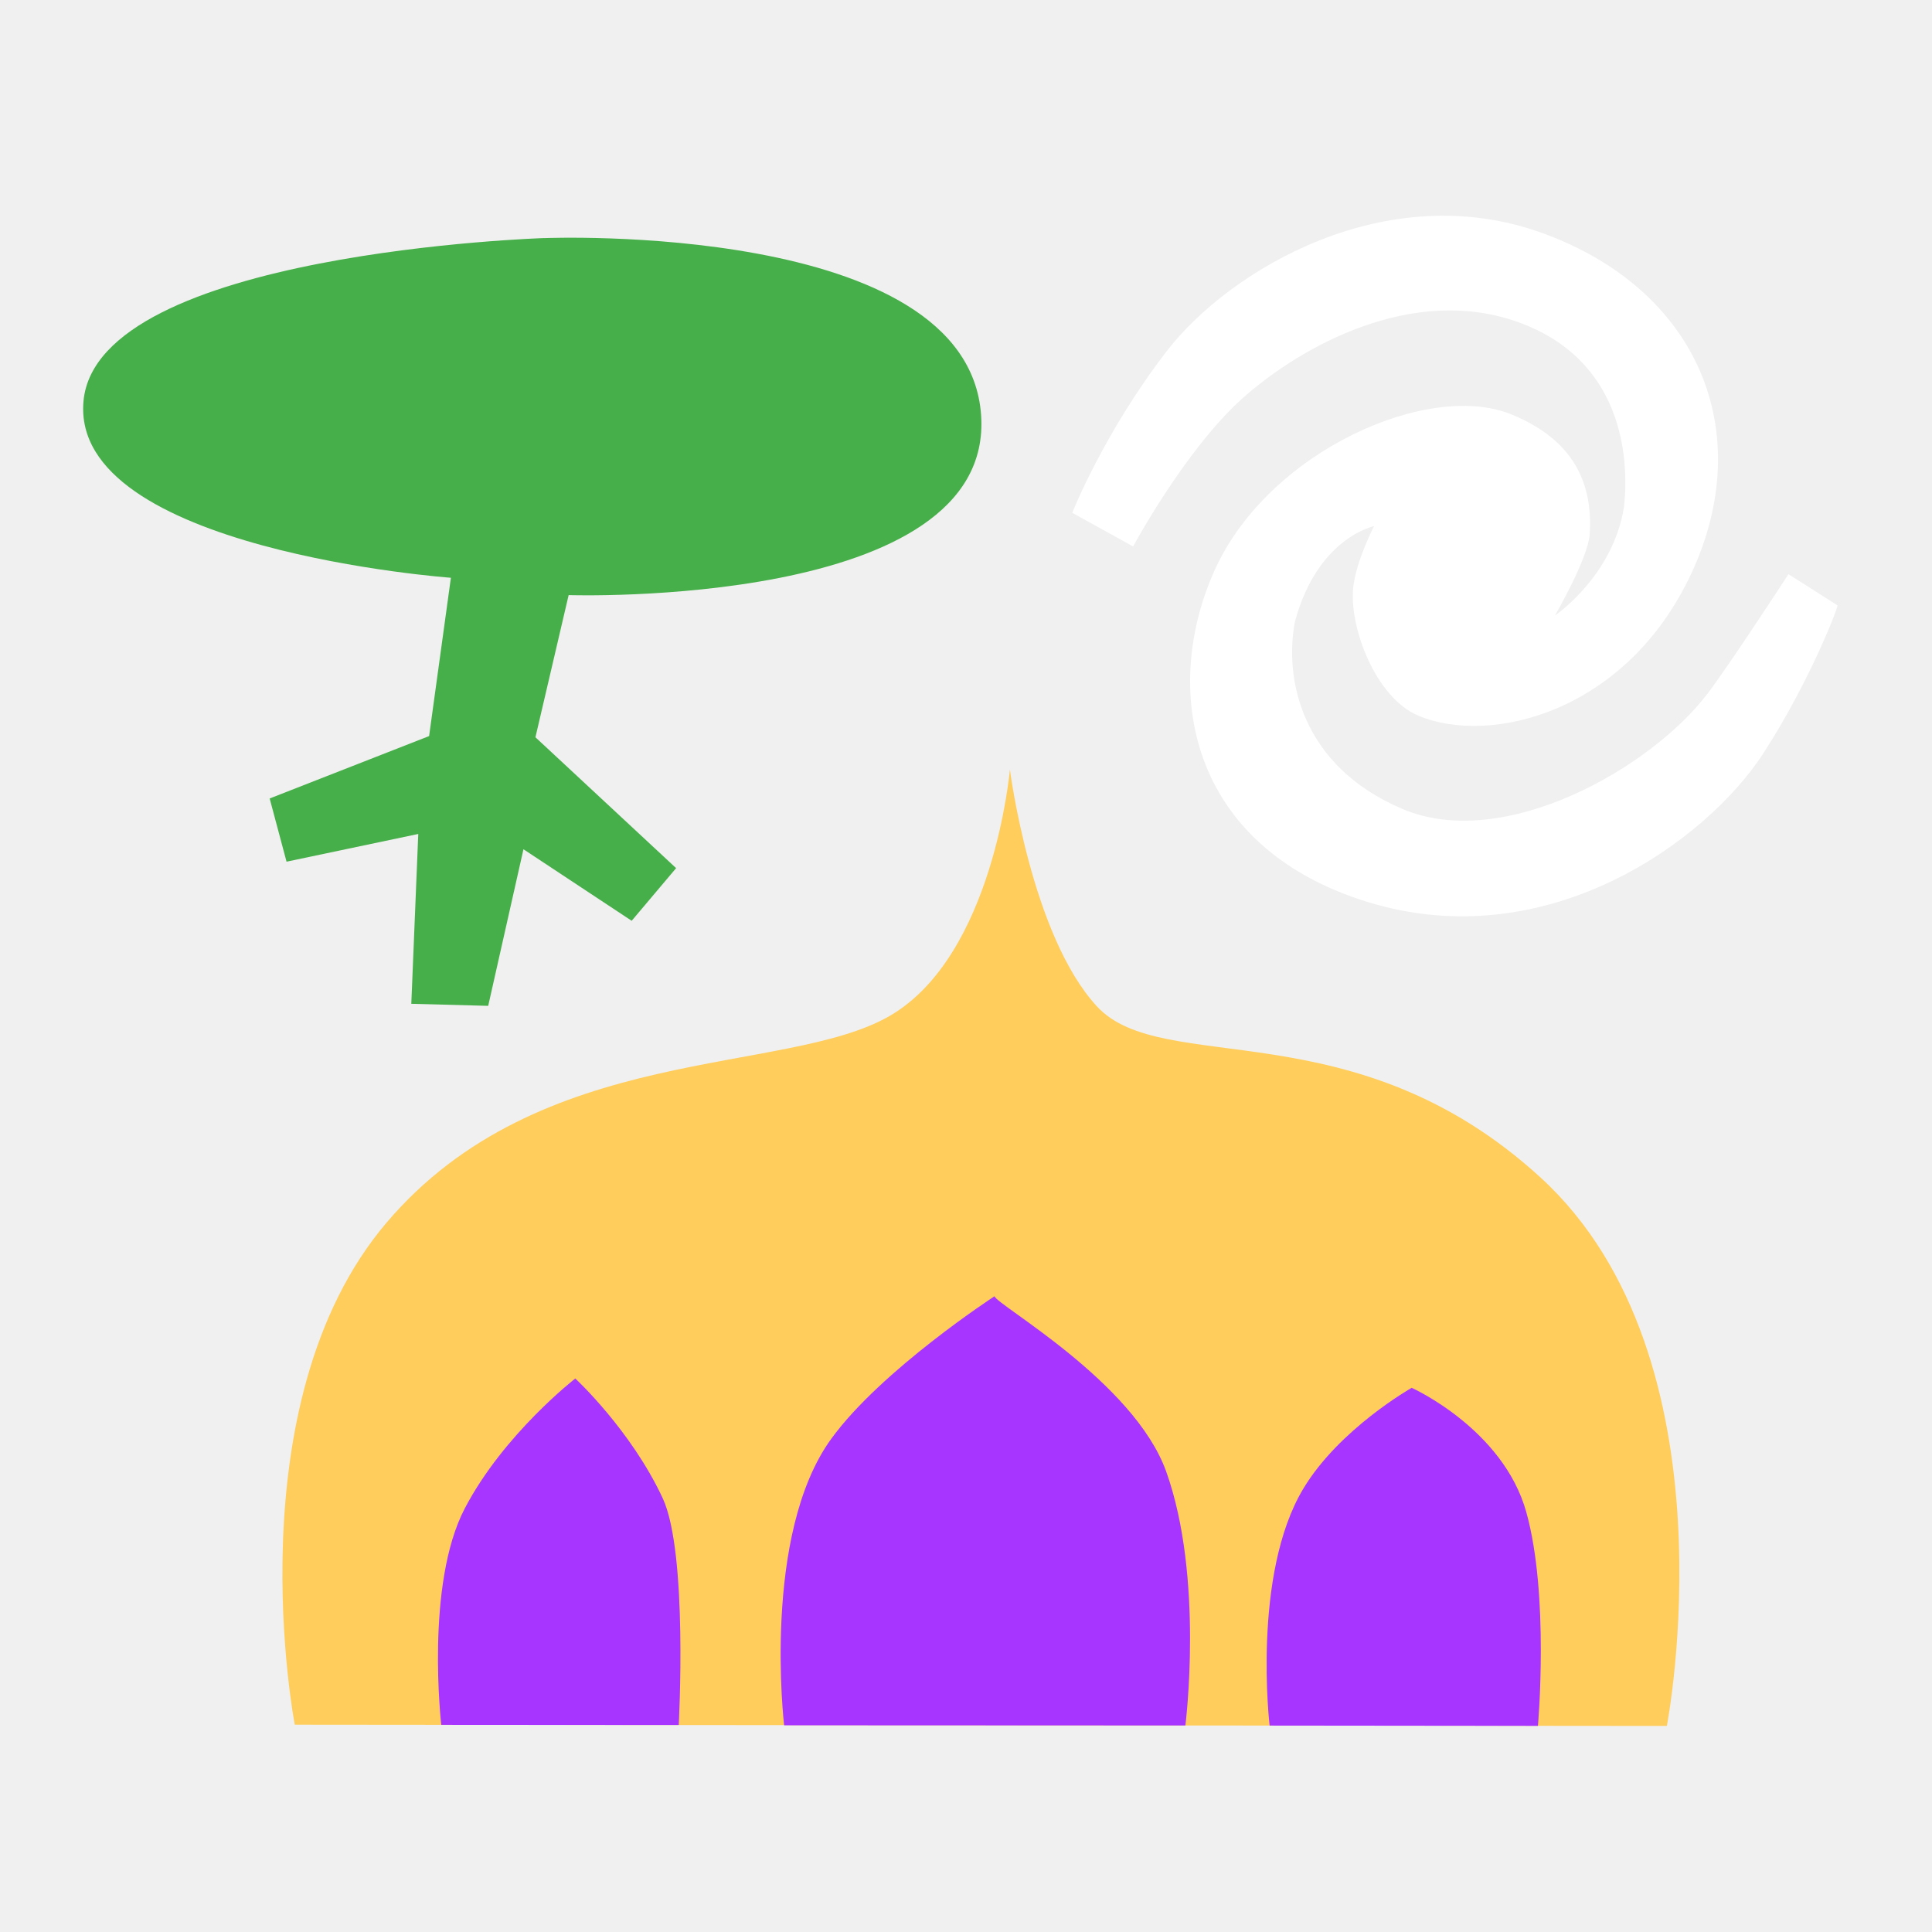
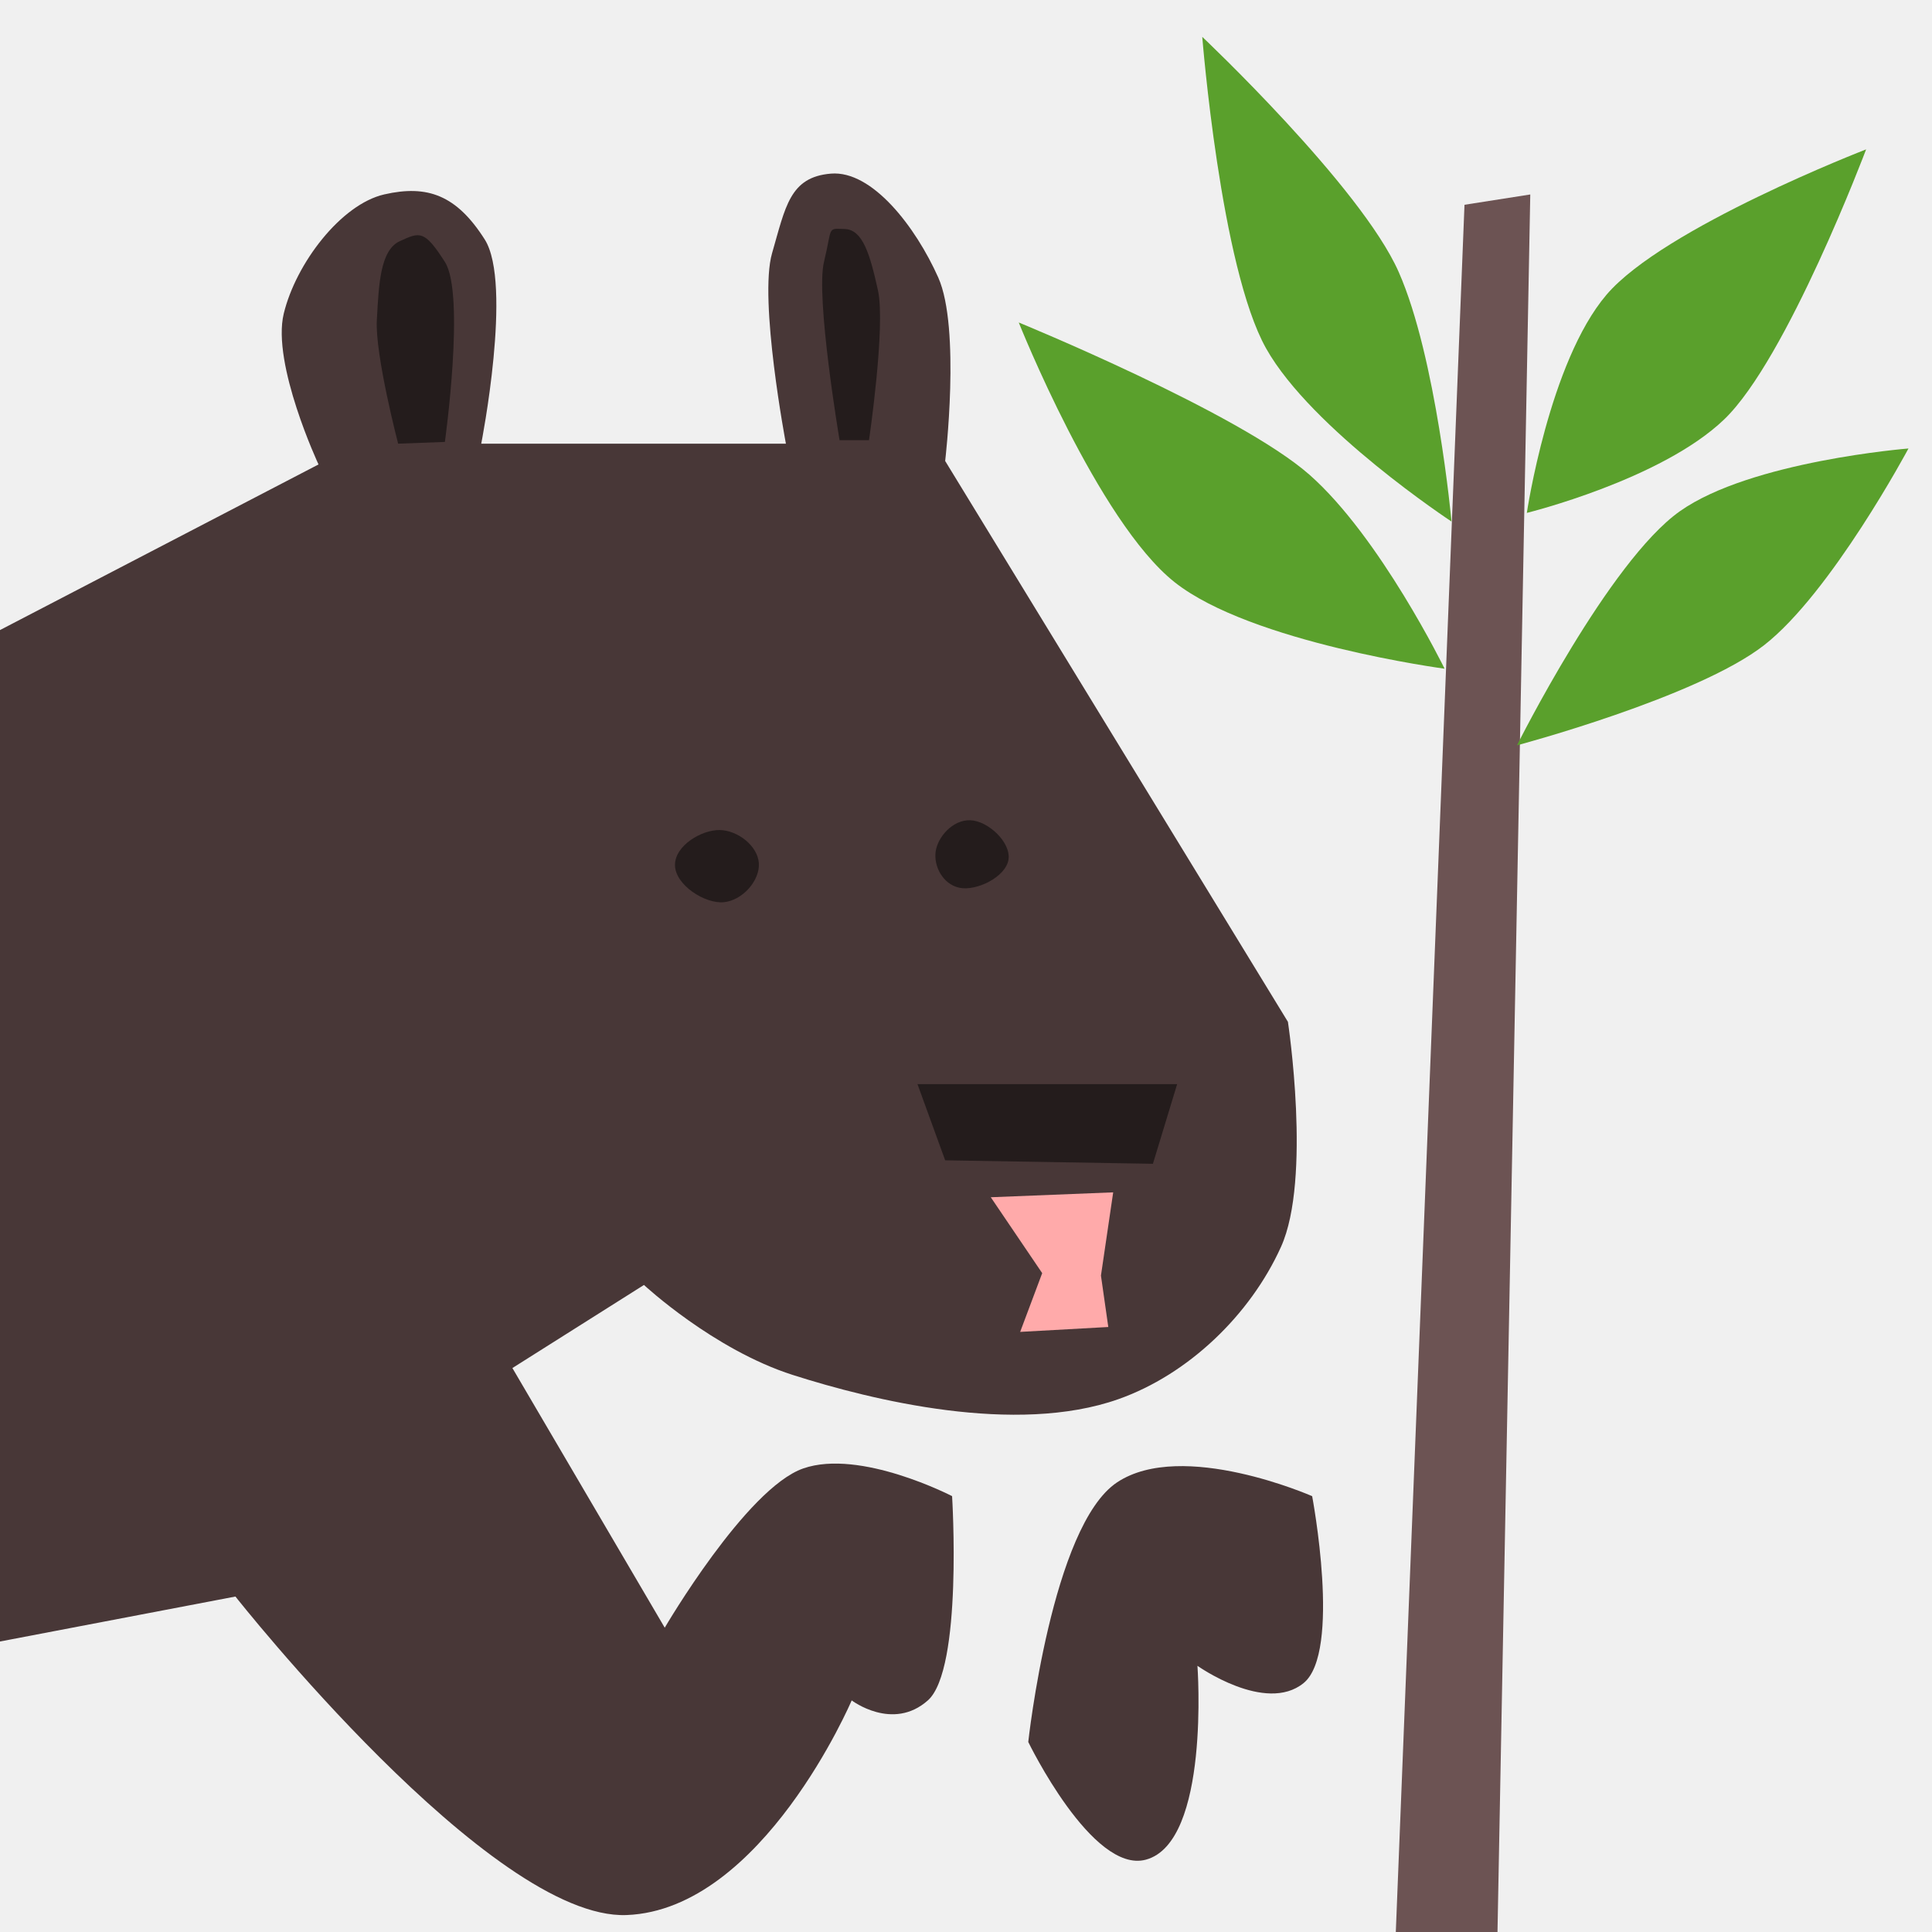
- <svg xmlns="http://www.w3.org/2000/svg" width="128" height="128" version="1.1" viewBox="0 0 33.867 33.867">
-   <path d="m29.219 30.255s1.25-6.439-2.211-9.611c-3.266-2.994-6.627-1.753-7.78-3.003-1.153-1.25-1.525-4.153-1.525-4.153s-0.282 3.263-2.108 4.321c-1.826 1.057-6.132 0.456-8.823 3.628-2.691 3.172-1.605 8.796-1.605 8.796z" fill="#ffcd5c" stroke-width=".254" />
-   <g transform="matrix(.25412 0 0 .25412 -79.039 -63.725)" fill="#a735ff">
-     <path d="m365.12 369.78s-1.557-13.157 3.259-19.774c3.451-4.743 11.257-9.824 11.257-9.824 0.082 0.571 9.616 5.886 11.84 12.094 2.622 7.319 1.323 17.516 1.323 17.516z" />
-     <path d="m398.61 369.8s-1.23-10.393 2.31-16.319c2.475-4.144 7.49-6.98 7.49-6.98s6.3 2.821 7.905 8.57c1.605 5.75 0.803 14.748 0.803 14.748z" />
-     <path d="m341.47 369.75 16.38 0.011s0.649-11.882-1.106-15.647c-2.2-4.719-6.03-8.256-6.03-8.256s-4.945 3.835-7.622 8.959c-2.749 5.262-1.622 14.932-1.622 14.932z" />
+ <svg xmlns="http://www.w3.org/2000/svg" width="800" height="800" version="1.1" viewBox="0 0 211.67 211.67">
+   <path d="m-12.517 75.539 47.414-24.655s-5.141-11.004-3.81-16.52c1.332-5.516 6.281-11.985 11.017-13.066s7.921 0.087 11 4.931c3.079 4.844-0.379 22.379-0.379 22.379h33.379s-2.99-15.777-1.517-20.862 1.929-8.35 6.448-8.724 9.281 5.827 11.759 11.379 0.759 20.103 0.759 20.103l37.552 61.448s2.611 17.2-0.759 24.655-10.151 13.983-17.828 16.69c-11.239 3.964-26.952 0.124-35.655-2.655s-16.31-9.862-16.31-9.862l-14.414 9.103 16.69 28.448s8.922-15.269 15.172-17.448 16.31 3.034 16.31 3.034 1.193 18.961-2.655 22.379c-3.848 3.418-8.345 0-8.345 0s-9.776 22.933-24.655 23.517-42.862-34.897-42.862-34.897l-33.759 6.448z" fill="#483737" stroke-width=".265" />
+   <path d="m143.76 163.92s3.236 17.093-0.943 20.483-11.625-1.897-11.625-1.897 1.421 19.341-5.655 21.241c-5.868 1.575-12.881-12.897-12.881-12.897s2.585-23.709 9.739-28.448 21.364 1.518 21.364 1.518z" fill="#483737" stroke-width=".241" />
+   <g fill="#241c1c">
+     <path d="m100.52 118.78h28.448l-2.655 8.724-22.759-0.379z" stroke-width=".265" />
+     <path d="m78.866 90.939c-1.975-0.04-4.931 1.688-4.915 3.847s3.275 4.255 5.343 4.06c2.068-0.195 3.973-2.385 3.847-4.274-0.126-1.889-2.299-3.593-4.274-3.633z" stroke-width=".422" />
+     <path d="m102.51 93.292c0.219-1.563 1.837-3.485 3.789-3.426 1.952 0.059 4.494 2.43 4.188 4.328-0.306 1.897-3.528 3.472-5.385 3.066-1.856-0.406-2.811-2.404-2.593-3.967z" stroke-width=".374" />
+     <path d="m91.983 48.228s-2.645-15.668-1.707-19.534 0.296-3.669 2.276-3.603c1.98 0.066 2.764 2.785 3.634 6.704s-0.979 16.434-0.979 16.434z" stroke-width=".265" />
+     <path d="m43.81 26.418c2.189-0.996 2.671-1.256 4.931 2.276s0 19.724 0 19.724l-5.121 0.19s-2.548-9.764-2.333-13.55 0.334-7.643 2.523-8.64z" stroke-width=".265" />
  </g>
-   <path d="m18.796 8.989s0.559-1.414 1.659-2.837c1.1-1.423 3.848-3.062 6.589-2.064 2.74 0.998 3.751 3.49 2.61 5.952-1.141 2.462-3.546 3.032-4.792 2.505-0.758-0.32-1.217-1.568-1.14-2.254 0.053-0.467 0.364-1.067 0.364-1.067s-0.987 0.195-1.386 1.671c-0.192 1.002 0.11 2.533 1.885 3.286 1.774 0.753 4.356-0.712 5.352-2.028 0.402-0.531 1.414-2.088 1.414-2.088l0.857 0.545c0.053-0.067-0.448 1.282-1.294 2.59-0.995 1.54-3.796 3.584-6.948 2.609-3.152-0.976-3.612-3.751-2.668-5.826 0.944-2.075 3.746-3.317 5.203-2.716 1.085 0.447 1.425 1.204 1.365 2.102-0.028 0.421-0.608 1.42-0.608 1.42s1.022-0.69 1.211-1.911c0.092-0.864-0.026-2.58-1.867-3.235-1.841-0.655-3.781 0.421-4.798 1.318-1.017 0.898-1.941 2.618-1.941 2.618z" fill="#fff" stroke-width=".061" />
-   <path d="m9.543 4.174s7.412-0.304 7.655 3.099c0.243 3.402-7.23 3.159-7.23 3.159l-0.582 2.492 2.466 2.294-0.779 0.923-1.897-1.254-0.618 2.745-1.348-0.036 0.122-2.977-2.309 0.486-0.296-1.108 2.795-1.094 0.382-2.775s-6.683-0.486-6.44-3.099c0.243-2.613 8.081-2.856 8.081-2.856z" fill="#46af49" stroke-width=".104" />
+   <g stroke-width=".265">
+     <path d="m160.45 22.435-7.965 200.28 11.379-0.379 3.793-201.03z" fill="#6c5353" />
+     <g fill="#5aa02c">
+       <path d="m158.27 73.263s-21.195-2.831-29.586-9.483-17.069-28.448-17.069-28.448 24.129 9.873 31.862 16.69 14.793 21.241 14.793 21.241z" />
+       <path d="m159.03 57.142s-15.318-10.08-20.313-18.966-6.997-34.138-6.997-34.138 17.384 16.405 21.516 25.749 5.794 27.355 5.794 27.355z" />
+       <path d="m167.28 56.194s2.454-16.53 8.724-23.897 28.448-15.931 28.448-15.931-8.654 22.97-15.552 29.586-21.621 10.241-21.621 10.241z" />
+       <path d="m166.2 81.659s10.06-20.143 17.847-25.648c7.787-5.505 25.045-6.874 25.045-6.874s-8.464 15.828-15.823 21.554c-7.359 5.726-27.069 10.968-27.069 10.968z" />
+     </g>
+     <path d="m108.55 131.17 13.411-0.536-1.341 9.119 0.805 5.633-9.656 0.536 2.414-6.437z" fill="#faa" />
+   </g>
</svg>
